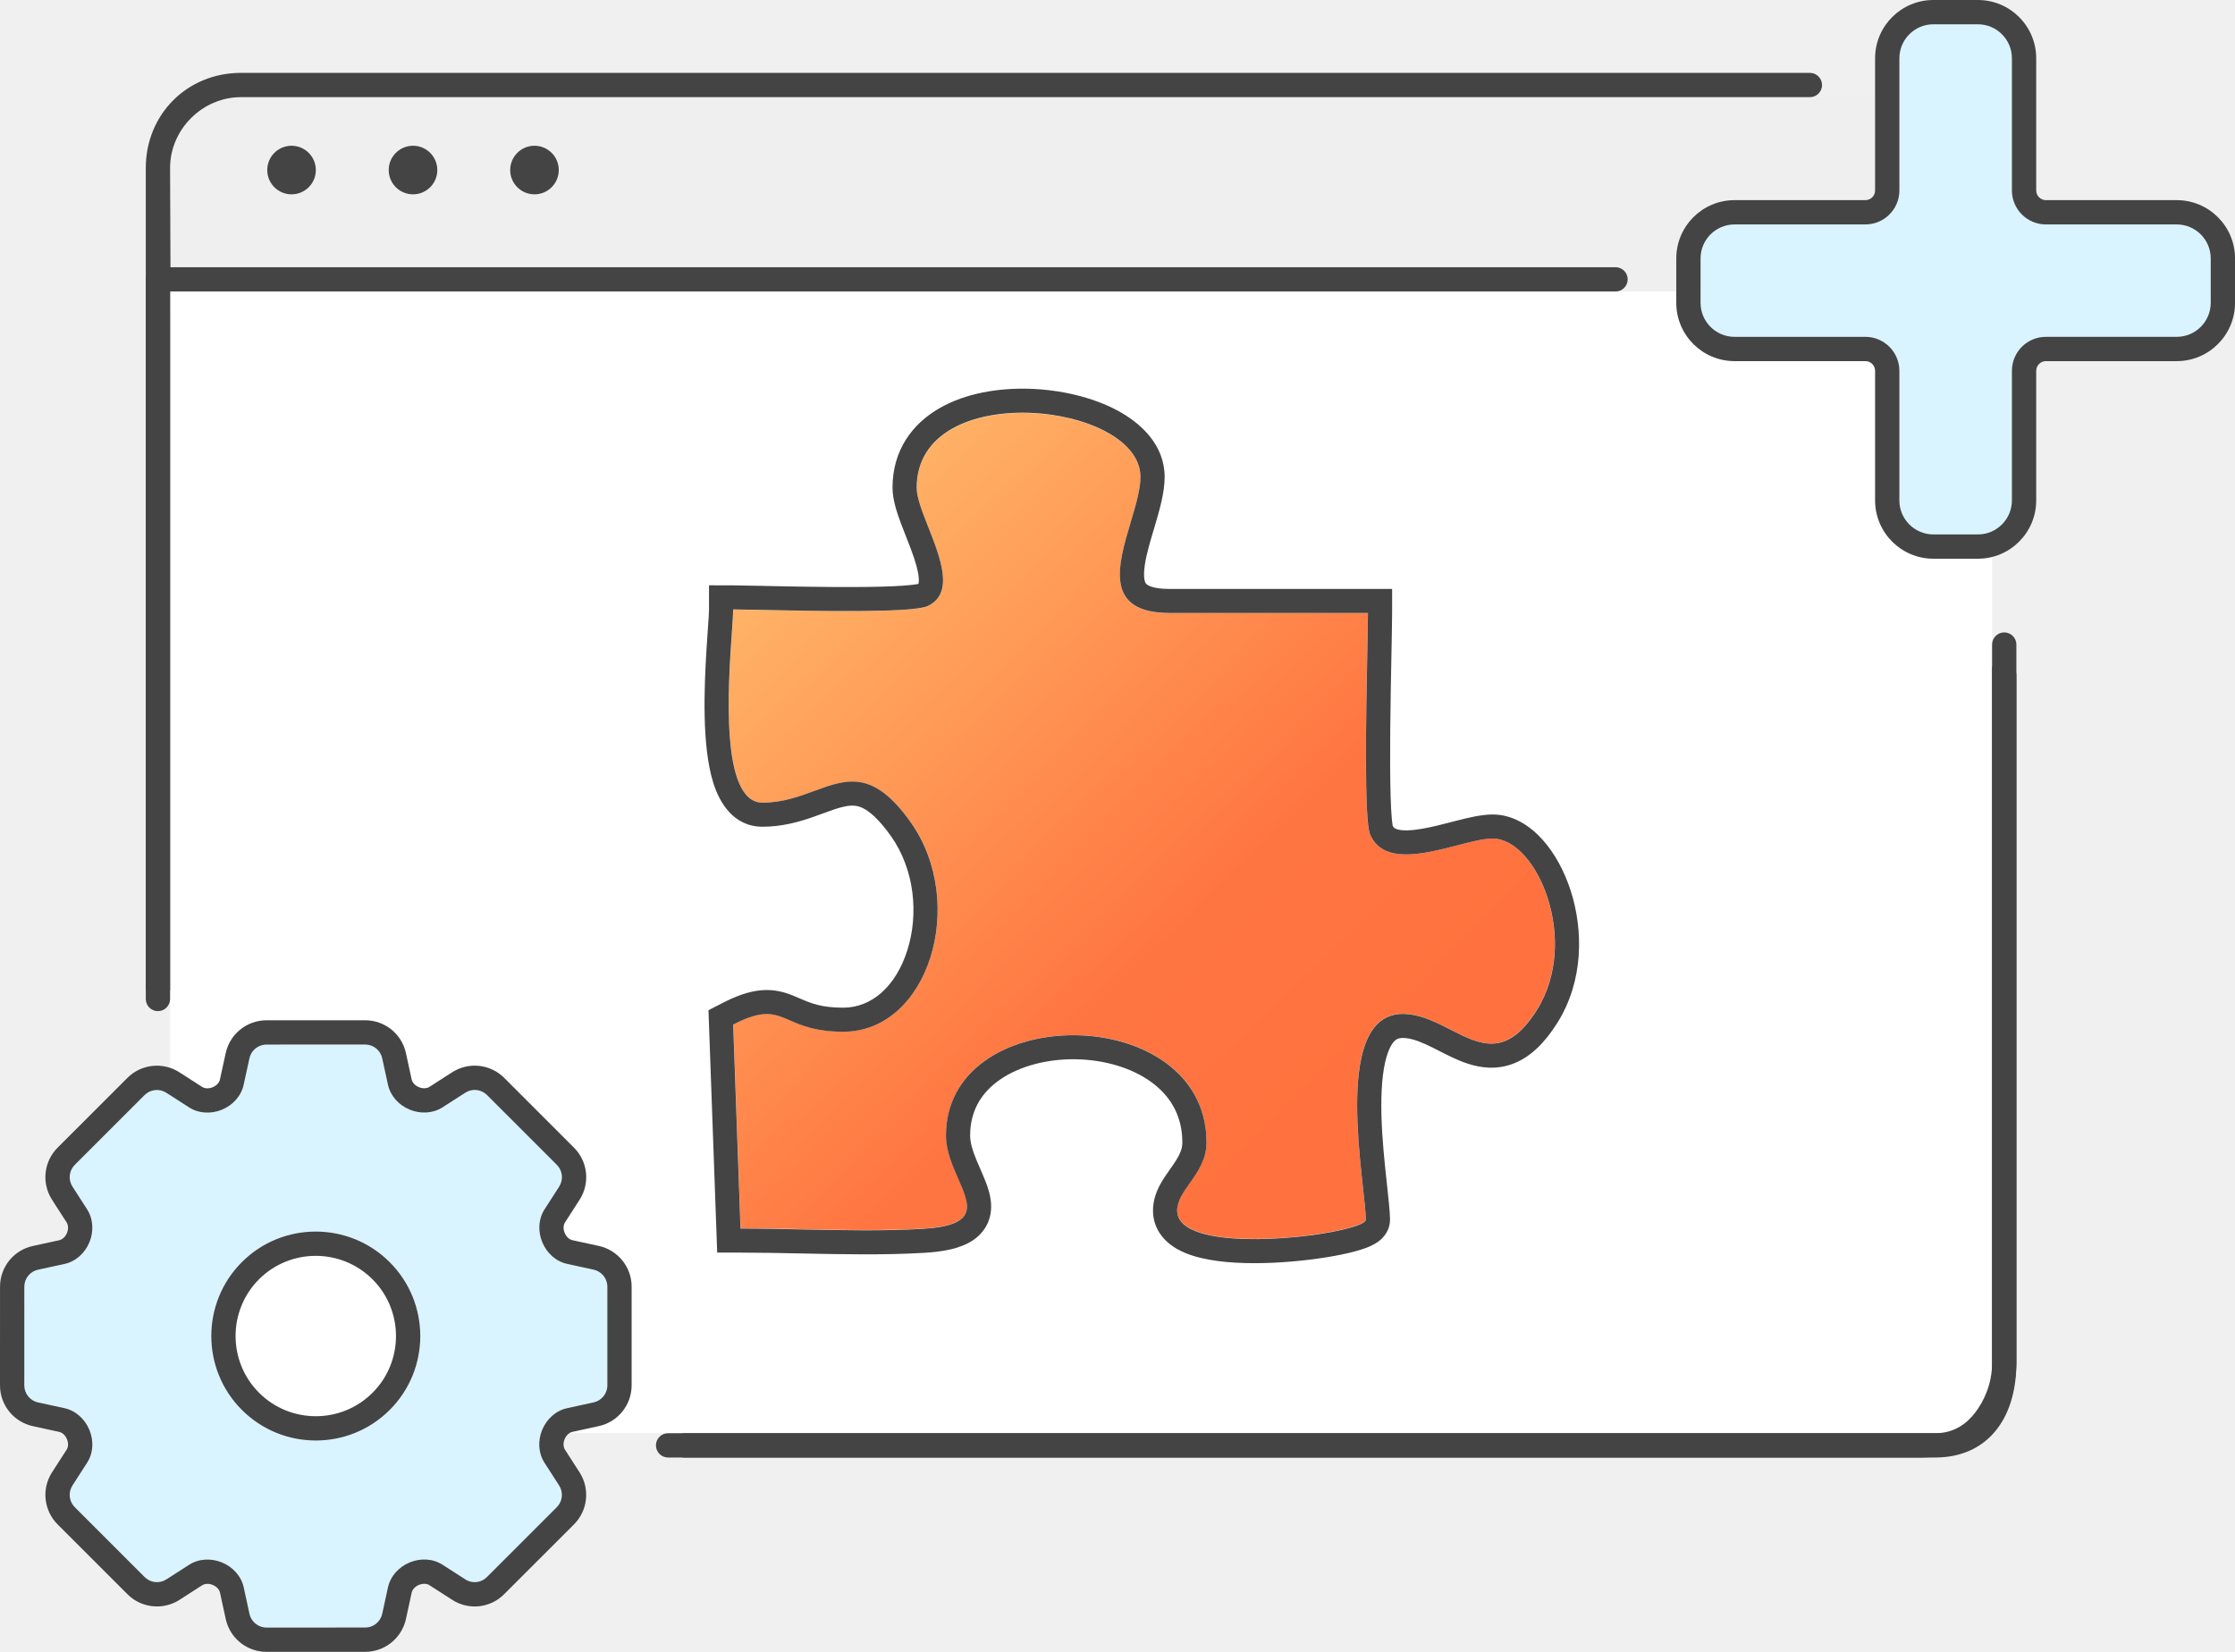
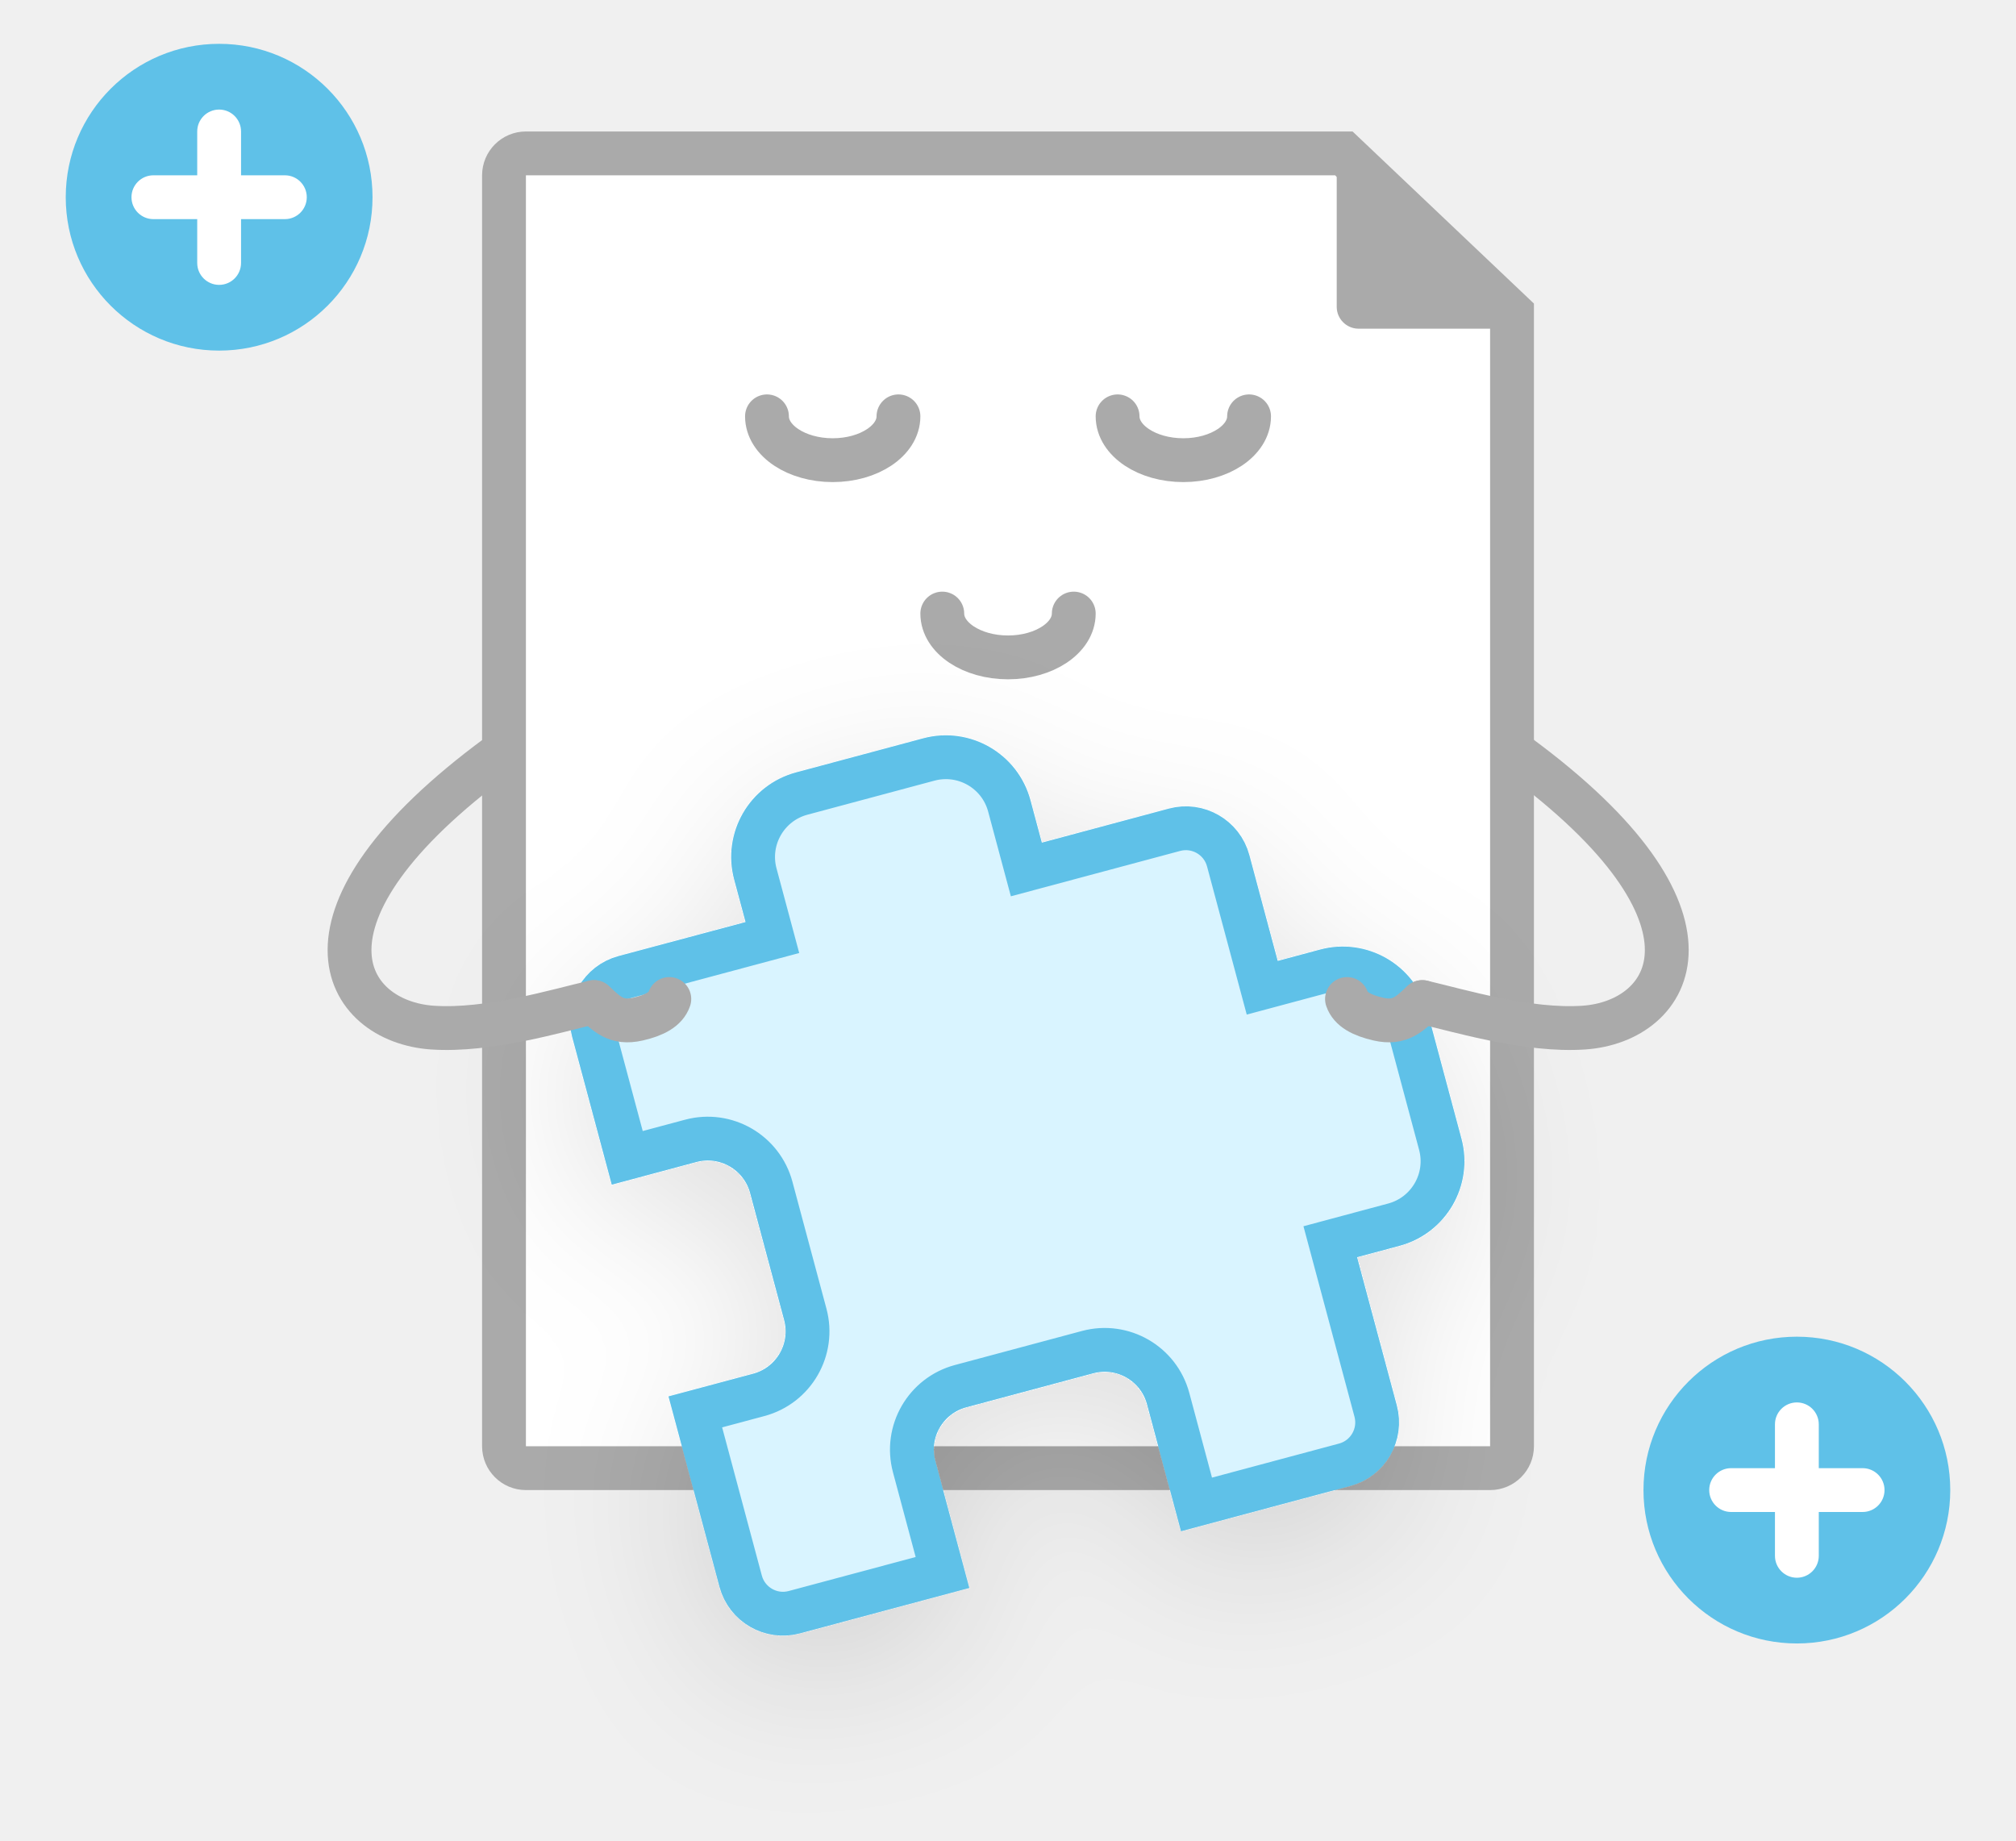
- <svg xmlns="http://www.w3.org/2000/svg" width="92" height="68" viewBox="0 0 92 68" fill="none">
-   <g id="Group 40825">
-     <path id="Vector" d="M78.692 59H10.31C8.435 59 7.001 57.57 7.001 55.7V7.3C7.001 5.43 8.208 4 10.083 4H78.694C80.569 4 82.001 5.43 82.001 7.3V55.7C82.001 57.57 80.567 59 78.692 59Z" fill="#EFEFEF" />
-     <path id="Vector_2" fill-rule="evenodd" clip-rule="evenodd" d="M9.915 4C8.334 4 7.001 5.324 7.001 6.916L7.134 40.772H6.001V6.916C6.001 4.709 7.702 3 9.915 3H74.501C74.777 3 75.001 3.224 75.001 3.5C75.001 3.776 74.777 4 74.501 4H9.915ZM28.098 60H79.087C81.3 60 83.001 58.291 83.001 56.084V27.809C83.001 27.496 82.747 27.242 82.434 27.242C82.122 27.242 81.868 27.496 81.868 27.809V56.084C81.868 57.676 80.668 58.873 79.087 58.873H28.098V60Z" fill="#444444" />
-     <path id="Vector_3" d="M79.787 59H10.369C8.465 59 7.001 58.105 7.001 56.202V12H82.001V56.202C82.001 58.105 81.69 59 79.787 59Z" fill="white" />
-     <path id="Vector_4" fill-rule="evenodd" clip-rule="evenodd" d="M6.001 11.557C6.001 11.249 6.254 11 6.567 11H66.501C66.777 11 67.001 11.224 67.001 11.5C67.001 11.776 66.777 12 66.501 12H7.001V41.125C7.001 41.401 6.777 41.625 6.501 41.625C6.225 41.625 6.001 41.401 6.001 41.125V11.557ZM27.001 59.5C27.001 59.776 27.225 60 27.501 60H79.662C80.776 60 81.643 59.565 82.213 58.816C82.766 58.09 83.001 57.123 83.001 56.102V26.534C83.001 26.258 82.777 26.034 82.501 26.034C82.225 26.034 82.001 26.258 82.001 26.534V56.102C82.001 56.975 81.665 57.678 81.307 58.149C80.965 58.597 80.445 59 79.662 59H27.501C27.225 59 27.001 59.224 27.001 59.5Z" fill="#444444" />
-     <path id="Vector_5" d="M12.001 8C12.553 8 13.001 7.552 13.001 7C13.001 6.448 12.553 6 12.001 6C11.449 6 11.001 6.448 11.001 7C11.001 7.552 11.449 8 12.001 8Z" fill="#444444" />
-     <path id="Vector_6" d="M17.001 8C17.553 8 18.001 7.552 18.001 7C18.001 6.448 17.553 6 17.001 6C16.449 6 16.001 6.448 16.001 7C16.001 7.552 16.449 8 17.001 8Z" fill="#444444" />
-     <path id="Vector_7" d="M22.001 8C22.553 8 23.001 7.552 23.001 7C23.001 6.448 22.553 6 22.001 6C21.449 6 21.001 6.448 21.001 7C21.001 7.552 21.449 8 22.001 8Z" fill="#444444" />
-     <path id="Vector_8" fill-rule="evenodd" clip-rule="evenodd" d="M56.22 50.196C56.188 48.554 54.71 41.353 58 41.749C59.962 41.987 61.447 44.444 63.251 41.586C65.058 38.722 63.259 34.518 61.44 34.518C60.171 34.518 57.15 36.094 56.395 34.353C56.072 33.612 56.306 26.542 56.306 25.24H48.154C44.39 25.24 46.946 21.497 46.946 19.645C46.946 16.548 37.736 15.552 37.736 20.087C37.736 21.315 39.838 24.177 38.189 24.954C37.418 25.317 31.326 25.095 30.185 25.093C30.185 26.179 29.305 33.044 31.393 33.044C33.924 33.044 35.214 30.624 37.499 33.861C39.841 37.189 38.224 42.467 34.714 42.467C32.09 42.467 32.357 41.051 30.185 42.172L30.487 50.565C32.921 50.565 35.609 50.719 37.985 50.577C41.418 50.371 38.942 48.663 38.942 46.737C38.942 41.16 49.663 41.216 49.663 47.029C49.663 48.291 48.456 48.957 48.456 49.827C48.456 51.835 56.22 50.782 56.22 50.196Z" fill="url(#paint0_linear_8_22671)" />
-     <path id="Vector_9" fill-rule="evenodd" clip-rule="evenodd" d="M57.218 50.206V50.196L57.218 50.186C57.211 49.851 57.153 49.318 57.089 48.732C57.064 48.505 57.039 48.27 57.015 48.036C56.924 47.145 56.844 46.151 56.862 45.234C56.88 44.287 57.002 43.558 57.222 43.118C57.245 43.074 57.267 43.035 57.288 43.001C57.365 42.879 57.436 42.818 57.489 42.786C57.546 42.753 57.655 42.709 57.883 42.736C58.196 42.774 58.529 42.906 58.956 43.117C59.035 43.156 59.122 43.201 59.214 43.248C59.554 43.422 59.971 43.636 60.367 43.77C60.917 43.958 61.595 44.062 62.318 43.776C63.016 43.499 63.59 42.923 64.099 42.117C65.198 40.374 65.173 38.286 64.659 36.679C64.399 35.87 63.998 35.123 63.489 34.559C62.994 34.01 62.292 33.529 61.444 33.529C60.978 33.529 60.425 33.665 59.98 33.779C59.895 33.8 59.811 33.822 59.728 33.843L59.726 33.844C59.32 33.949 58.934 34.048 58.556 34.114C58.092 34.195 57.766 34.201 57.557 34.151C57.425 34.12 57.371 34.08 57.328 33.996L57.324 33.975C57.314 33.918 57.303 33.831 57.292 33.712C57.27 33.474 57.254 33.155 57.242 32.77C57.219 32.001 57.218 31.022 57.227 30.014C57.237 28.901 57.261 27.727 57.279 26.801C57.293 26.084 57.304 25.514 57.304 25.235V24.245H48.154C47.345 24.245 47.184 24.042 47.17 24.022C47.13 23.97 47.049 23.786 47.123 23.271C47.187 22.826 47.334 22.332 47.502 21.767L47.56 21.572C47.731 20.992 47.941 20.268 47.941 19.636C47.941 18.316 46.964 17.411 45.975 16.887C44.95 16.343 43.642 16.043 42.37 16.004C41.104 15.966 39.751 16.184 38.675 16.802C37.552 17.447 36.739 18.538 36.739 20.078C36.739 20.593 36.943 21.167 37.105 21.597C37.172 21.775 37.239 21.943 37.303 22.106C37.422 22.408 37.534 22.693 37.633 22.992C37.785 23.452 37.837 23.76 37.82 23.947C37.813 24.033 37.807 24.035 37.779 24.047C37.774 24.049 37.768 24.051 37.761 24.054C37.782 24.044 37.794 24.039 37.794 24.039C37.794 24.039 37.727 24.055 37.551 24.076C37.343 24.101 37.065 24.12 36.727 24.135C36.054 24.164 35.204 24.17 34.328 24.165C33.454 24.16 32.567 24.143 31.825 24.128L31.364 24.118C30.84 24.107 30.415 24.098 30.182 24.097L29.185 24.095V25.087C29.185 25.229 29.167 25.49 29.14 25.866C29.123 26.107 29.103 26.394 29.082 26.728C29.032 27.534 28.985 28.526 29.006 29.495C29.027 30.444 29.114 31.452 29.37 32.253C29.603 32.982 30.157 34.033 31.388 34.033C32.183 34.033 32.86 33.842 33.414 33.651C33.619 33.581 33.792 33.517 33.947 33.46C34.255 33.346 34.489 33.261 34.746 33.205C35.058 33.137 35.275 33.151 35.506 33.261C35.771 33.386 36.16 33.691 36.682 34.429C37.653 35.811 37.819 37.637 37.349 39.117C36.876 40.612 35.876 41.482 34.711 41.482C33.805 41.482 33.378 41.298 32.92 41.101C32.832 41.062 32.742 41.024 32.648 40.986C32.312 40.851 31.895 40.721 31.358 40.763C30.849 40.803 30.323 40.988 29.722 41.299L29.163 41.587L29.522 51.565H30.482C31.262 51.565 32.092 51.582 32.942 51.599C34.648 51.635 36.433 51.671 38.042 51.574C38.125 51.569 38.208 51.564 38.289 51.557C39.062 51.491 39.762 51.329 40.237 50.914C40.402 50.77 40.529 50.605 40.621 50.426C40.699 50.273 40.751 50.11 40.778 49.941C40.83 49.603 40.774 49.29 40.709 49.051C40.642 48.808 40.545 48.569 40.457 48.364C40.419 48.274 40.383 48.194 40.349 48.117L40.349 48.115C40.296 47.995 40.247 47.883 40.194 47.754C40.027 47.349 39.934 47.027 39.934 46.744C39.934 45.713 40.41 44.96 41.179 44.433C41.979 43.886 43.105 43.587 44.286 43.606C45.466 43.626 46.593 43.96 47.399 44.55C48.13 45.085 48.61 45.833 48.664 46.843C48.668 46.906 48.669 46.971 48.669 47.037C48.669 47.337 48.537 47.597 48.243 48.019L48.222 48.049L48.174 48.117C48.051 48.29 47.895 48.513 47.773 48.731C47.619 49.011 47.461 49.385 47.461 49.836C47.461 50.249 47.603 50.596 47.814 50.872C47.922 51.012 48.049 51.135 48.184 51.238C48.554 51.521 49.01 51.684 49.437 51.786C50.299 51.993 51.379 52.027 52.384 51.983C53.403 51.938 54.427 51.808 55.211 51.647C55.598 51.568 55.961 51.473 56.246 51.365C56.382 51.313 56.551 51.239 56.705 51.132C56.782 51.079 56.892 50.992 56.991 50.863C57.092 50.732 57.218 50.507 57.218 50.206ZM31.175 25.104L31.334 25.108C33.492 25.154 37.565 25.241 38.187 24.949C39.288 24.43 38.716 22.98 38.215 21.709C37.966 21.076 37.733 20.487 37.733 20.078C37.733 15.54 46.946 16.538 46.946 19.636C46.946 20.149 46.75 20.807 46.546 21.491C46.015 23.276 45.432 25.235 48.154 25.235H56.309C56.309 25.439 56.304 25.784 56.295 26.225L56.284 26.776C56.234 29.311 56.145 33.773 56.398 34.353C56.933 35.588 58.606 35.156 59.988 34.799C60.556 34.652 61.074 34.519 61.444 34.519C63.264 34.519 65.064 38.725 63.256 41.59C62.011 43.563 60.918 43.005 59.716 42.391C59.175 42.115 58.612 41.827 58.003 41.754C56.854 41.615 56.286 42.404 56.036 43.559C55.694 45.132 55.941 47.383 56.106 48.899C56.167 49.458 56.218 49.917 56.223 50.206C56.223 50.226 56.214 50.248 56.195 50.269C55.801 50.727 51.409 51.374 49.422 50.756C48.834 50.573 48.456 50.279 48.456 49.836C48.456 49.441 48.705 49.088 48.977 48.703C49.304 48.238 49.664 47.727 49.664 47.037C49.664 46.822 49.65 46.615 49.622 46.416C48.887 41.224 38.939 41.37 38.939 46.744C38.939 47.378 39.207 47.988 39.445 48.529C39.929 49.633 40.287 50.448 37.982 50.586C36.411 50.681 34.703 50.645 33.023 50.611C32.161 50.593 31.307 50.575 30.482 50.575L30.18 42.177C31.427 41.533 31.87 41.726 32.517 42.006C32.998 42.215 33.592 42.472 34.711 42.472C38.221 42.472 39.839 37.191 37.496 33.861C35.949 31.669 34.858 32.069 33.529 32.557C32.895 32.79 32.206 33.043 31.388 33.043C29.635 33.043 29.974 28.201 30.128 26.004C30.157 25.591 30.179 25.272 30.18 25.096L30.18 25.087C30.379 25.088 30.729 25.095 31.175 25.104Z" fill="#444444" />
-     <path id="Vector_10" fill-rule="evenodd" clip-rule="evenodd" d="M19.155 65.018L18.219 64.416C17.816 64.156 17.307 64.136 16.863 64.32C16.42 64.504 16.072 64.879 15.97 65.348L15.733 66.435C15.661 66.764 15.37 67 15.033 66.999L10.969 67C10.632 67 10.34 66.765 10.269 66.436L10.033 65.35C9.931 64.88 9.585 64.507 9.14 64.322C8.697 64.138 8.188 64.159 7.784 64.416L6.848 65.018C6.564 65.2 6.193 65.16 5.954 64.921L3.079 62.046C2.84 61.808 2.8 61.437 2.982 61.152L3.584 60.217C3.845 59.813 3.864 59.305 3.679 58.861C3.495 58.418 3.121 58.071 2.651 57.968L1.565 57.732C1.236 57.66 1 57.369 1 57.032L1.001 52.969C1.001 52.632 1.235 52.34 1.565 52.269L2.652 52.032C3.122 51.93 3.496 51.584 3.68 51.14C3.864 50.697 3.843 50.188 3.585 49.783L2.982 48.846C2.8 48.562 2.84 48.191 3.078 47.952L5.951 45.08C6.19 44.842 6.561 44.802 6.845 44.984L7.781 45.586C8.184 45.845 8.695 45.864 9.138 45.681C9.581 45.498 9.93 45.124 10.03 44.653L10.268 43.566C10.339 43.238 10.63 43.002 10.969 43.001L15.033 43C15.369 43 15.662 43.235 15.732 43.565L15.968 44.65C16.071 45.12 16.417 45.493 16.861 45.678C17.304 45.862 17.814 45.842 18.218 45.584L19.154 44.982C19.438 44.8 19.809 44.84 20.048 45.079L22.921 47.952C23.16 48.191 23.199 48.563 23.018 48.846L22.416 49.782C22.157 50.184 22.137 50.694 22.321 51.138C22.505 51.581 22.878 51.929 23.35 52.031L24.436 52.267C24.764 52.339 25 52.63 25 52.967L24.999 57.03C25 57.367 24.765 57.659 24.434 57.731L23.346 57.968C22.877 58.07 22.503 58.416 22.318 58.86C22.135 59.303 22.154 59.814 22.414 60.217L23.016 61.152C23.198 61.437 23.158 61.808 22.919 62.046L20.045 64.92C19.81 65.16 19.438 65.201 19.155 65.018ZM16.042 58.042C17.72 56.365 17.72 53.636 16.041 51.958C14.363 50.279 11.633 50.279 9.955 51.956C8.278 53.634 8.278 56.363 9.956 58.041C11.635 59.719 14.364 59.72 16.042 58.042Z" fill="#D9F4FF" />
-     <path id="Vector_11" fill-rule="evenodd" clip-rule="evenodd" d="M17.678 65.257C17.584 65.196 17.426 65.169 17.247 65.244H17.245C17.065 65.319 16.971 65.451 16.947 65.561L16.71 66.648C16.538 67.433 15.843 67.999 15.033 67.999L10.969 68C10.165 68 9.462 67.44 9.292 66.647C9.292 66.646 9.291 66.645 9.291 66.644L9.056 65.563C9.032 65.454 8.939 65.321 8.757 65.245C8.58 65.172 8.42 65.197 8.322 65.259C8.323 65.259 8.322 65.259 8.322 65.259L7.388 65.86C6.708 66.295 5.818 66.199 5.247 65.628L2.372 62.754C1.801 62.183 1.705 61.293 2.14 60.613L2.141 60.611L2.744 59.675C2.804 59.582 2.831 59.426 2.756 59.245L2.755 59.244C2.681 59.065 2.55 58.97 2.436 58.945C2.437 58.945 2.436 58.945 2.436 58.945L1.351 58.709C0.566 58.537 0 57.842 0 57.032L0.001 52.969C0.001 52.165 0.56 51.462 1.354 51.292C1.355 51.292 1.356 51.291 1.357 51.291L2.44 51.055C2.548 51.031 2.681 50.938 2.757 50.756C2.83 50.58 2.805 50.42 2.743 50.322C2.743 50.322 2.743 50.322 2.742 50.321L2.14 49.386C1.705 48.707 1.8 47.816 2.371 47.245L5.244 44.373C5.816 43.802 6.706 43.706 7.385 44.142L7.386 44.143L8.322 44.745C8.415 44.804 8.575 44.832 8.755 44.757C8.938 44.681 9.03 44.549 9.053 44.444L9.053 44.44L9.291 43.353C9.462 42.566 10.159 42.004 10.965 42.001H10.969L15.033 42C15.836 42 16.539 42.56 16.71 43.353C16.71 43.354 16.71 43.355 16.71 43.356L16.946 44.438C16.969 44.546 17.062 44.679 17.245 44.755C17.422 44.828 17.582 44.803 17.679 44.741C17.68 44.741 17.68 44.741 17.68 44.74L18.614 44.14C19.294 43.705 20.184 43.801 20.755 44.372L23.628 47.245C24.201 47.818 24.293 48.709 23.861 49.385L23.859 49.387L23.258 50.322C23.197 50.416 23.17 50.574 23.245 50.754L23.245 50.755C23.321 50.937 23.452 51.03 23.561 51.053L24.649 51.29C25.434 51.462 26 52.157 26 52.966L26 57.03C25.999 57.836 25.438 58.536 24.646 58.708C24.646 58.708 24.646 58.708 24.646 58.708L23.559 58.945C23.451 58.969 23.318 59.062 23.242 59.244C23.168 59.424 23.195 59.583 23.255 59.675L23.858 60.613C24.293 61.292 24.198 62.182 23.626 62.754L20.755 65.624C20.187 66.201 19.292 66.297 18.613 65.858C18.612 65.857 18.611 65.857 18.611 65.856L17.678 65.257ZM19.155 65.018C19.438 65.201 19.81 65.16 20.045 64.92L22.919 62.046C23.158 61.808 23.198 61.437 23.016 61.152L22.414 60.217C22.154 59.814 22.135 59.303 22.318 58.86C22.503 58.416 22.877 58.07 23.346 57.968L24.434 57.731C24.765 57.659 25 57.367 25 57.03L25 52.967C25 52.63 24.764 52.339 24.436 52.267L23.35 52.031C22.878 51.929 22.505 51.581 22.322 51.138C22.137 50.694 22.157 50.184 22.416 49.782L23.018 48.846C23.199 48.563 23.16 48.191 22.921 47.952L20.048 45.079C19.809 44.84 19.438 44.8 19.154 44.982L18.218 45.584C17.814 45.842 17.305 45.862 16.861 45.678C16.417 45.493 16.071 45.12 15.969 44.65L15.732 43.565C15.662 43.235 15.369 43 15.033 43L10.969 43.001C10.63 43.002 10.339 43.238 10.268 43.566L10.03 44.653C9.93 45.124 9.581 45.498 9.138 45.681C8.695 45.864 8.184 45.845 7.781 45.586L6.845 44.984C6.561 44.802 6.19 44.842 5.951 45.08L3.078 47.952C2.84 48.191 2.8 48.562 2.982 48.846L3.585 49.783C3.843 50.188 3.864 50.697 3.68 51.14C3.496 51.584 3.122 51.93 2.653 52.032L1.565 52.269C1.235 52.34 1.001 52.632 1.001 52.969L1 57.032C1 57.369 1.236 57.66 1.565 57.732L2.651 57.968C3.121 58.071 3.495 58.418 3.679 58.861C3.864 59.305 3.845 59.813 3.584 60.217L2.982 61.152C2.8 61.437 2.84 61.808 3.079 62.046L5.954 64.921C6.193 65.16 6.564 65.2 6.848 65.018L7.784 64.416C8.188 64.159 8.697 64.138 9.14 64.322C9.585 64.507 9.931 64.88 10.033 65.35L10.269 66.436C10.34 66.765 10.632 67 10.969 67L15.033 66.999C15.37 67 15.661 66.764 15.733 66.435L15.97 65.348C16.072 64.879 16.42 64.504 16.863 64.32C17.307 64.136 17.816 64.156 18.219 64.416L19.155 65.018ZM15.335 57.335C16.622 56.048 16.622 53.953 15.334 52.665C14.046 51.377 11.95 51.377 10.662 52.663C9.376 53.95 9.375 56.046 10.663 57.334C11.951 58.622 14.048 58.622 15.335 57.335ZM16.041 51.958C17.72 53.636 17.72 56.365 16.042 58.042C14.364 59.72 11.635 59.719 9.956 58.041C8.278 56.363 8.278 53.634 9.956 51.956C11.633 50.279 14.363 50.279 16.041 51.958Z" fill="#444444" />
-     <path id="Vector_12" d="M82.817 7.839C82.817 8.613 83.444 9.239 84.217 9.239H89.601C90.374 9.239 91.001 9.866 91.001 10.639V12.466C91.001 13.239 90.374 13.866 89.601 13.866H84.217C83.444 13.866 82.817 14.493 82.817 15.266V20.6C82.817 21.373 82.19 22 81.417 22H79.585C78.812 22 78.185 21.373 78.185 20.6V15.266C78.185 14.493 77.558 13.866 76.785 13.866H71.401C70.628 13.866 70.001 13.239 70.001 12.466V10.639C70.001 9.866 70.628 9.239 71.401 9.239H76.785C77.558 9.239 78.185 8.613 78.185 7.839V2.4C78.185 1.627 78.812 1 79.585 1H81.417C82.19 1 82.817 1.627 82.817 2.4V7.839Z" fill="#D9F4FF" />
-     <path id="Vector_13" fill-rule="evenodd" clip-rule="evenodd" d="M84.217 8.239H89.601C90.926 8.239 92.001 9.314 92.001 10.639V12.466C92.001 13.792 90.926 14.866 89.601 14.866H84.217C83.996 14.866 83.817 15.045 83.817 15.266V20.6C83.817 21.925 82.742 23 81.417 23H79.585C78.26 23 77.185 21.925 77.185 20.6V15.266C77.185 15.045 77.006 14.866 76.785 14.866H71.401C70.076 14.866 69.001 13.792 69.001 12.466V10.639C69.001 9.314 70.076 8.239 71.401 8.239H76.785C77.006 8.239 77.185 8.06 77.185 7.839V2.4C77.185 1.075 78.26 0 79.585 0H81.417C82.742 0 83.817 1.075 83.817 2.4V7.839C83.817 8.06 83.996 8.239 84.217 8.239ZM84.217 9.239C83.444 9.239 82.817 8.613 82.817 7.839V2.4C82.817 1.627 82.19 1 81.417 1H79.585C78.812 1 78.185 1.627 78.185 2.4V7.839C78.185 8.613 77.558 9.239 76.785 9.239H71.401C70.628 9.239 70.001 9.866 70.001 10.639V12.466C70.001 13.239 70.628 13.866 71.401 13.866H76.785C77.558 13.866 78.185 14.493 78.185 15.266V20.6C78.185 21.373 78.812 22 79.585 22H81.417C82.19 22 82.817 21.373 82.817 20.6V15.266C82.817 14.493 83.444 13.866 84.217 13.866H89.601C90.374 13.866 91.001 13.239 91.001 12.466V10.639C91.001 9.866 90.374 9.239 89.601 9.239H84.217Z" fill="#444444" />
+ <svg xmlns="http://www.w3.org/2000/svg" width="92" height="84" viewBox="0 0 92 84" fill="none">
+   <path d="M24 7H61.326L69.001 14.283V66C69.001 66.552 68.553 67 68.001 67H24C23.448 67 23 66.552 23 66V8C23 7.448 23.448 7 24 7Z" fill="white" stroke="#AAAAAA" stroke-width="2" />
+   <path d="M41.001 19C41.001 20.105 39.657 21 38.001 21C36.344 21 35.001 20.105 35.001 19" stroke="#AAAAAA" stroke-width="2" stroke-linecap="round" />
+   <path d="M57.001 19C57.001 20.105 55.657 21 54.001 21C52.344 21 51.001 20.105 51.001 19" stroke="#AAAAAA" stroke-width="2" stroke-linecap="round" />
+   <path d="M49.001 28C49.001 29.105 47.657 30 46.001 30C44.344 30 43.001 29.105 43.001 28" stroke="#AAAAAA" stroke-width="2" stroke-linecap="round" />
+   <path d="M61.001 7L69.001 15H62.001C61.448 15 61.001 14.552 61.001 14V7Z" fill="#AAAAAA" />
+   <g filter="url(#filter0_d_413_7446)">
+     <path d="M42.387 34.659C43.988 34.23 45.633 35.18 46.061 36.78L46.838 39.678L53.599 37.866C54.666 37.58 55.763 38.213 56.049 39.28L57.602 45.076L60.499 44.299C62.1 43.87 63.745 44.82 64.174 46.421L65.727 52.216C66.156 53.817 65.206 55.462 63.605 55.89L60.708 56.667L62.778 64.394C63.064 65.461 62.431 66.558 61.364 66.844L54.602 68.656L53.308 63.826C52.88 62.225 51.234 61.276 49.634 61.705L43.839 63.258C42.238 63.686 41.288 65.331 41.717 66.932L43.011 71.761L36.25 73.573C35.183 73.859 34.086 73.226 33.8 72.159L31.73 64.431L34.628 63.655C36.228 63.226 37.178 61.581 36.749 59.981L35.196 54.185C34.767 52.585 33.122 51.635 31.522 52.064L28.624 52.84L27.071 47.045C26.785 45.978 27.418 44.881 28.485 44.595L35.247 42.784L34.47 39.886C34.041 38.285 34.991 36.64 36.592 36.212L42.387 34.659Z" fill="#D9F4FF" />
+     <path d="M42.387 34.659C43.988 34.23 45.633 35.18 46.061 36.78L46.838 39.678L53.599 37.866C54.666 37.58 55.763 38.213 56.049 39.28L57.602 45.076L60.499 44.299C62.1 43.87 63.745 44.82 64.174 46.421L65.727 52.216C66.156 53.817 65.206 55.462 63.605 55.89L60.708 56.667L62.778 64.394C63.064 65.461 62.431 66.558 61.364 66.844L54.602 68.656L53.308 63.826C52.88 62.225 51.234 61.276 49.634 61.705L43.839 63.258C42.238 63.686 41.288 65.331 41.717 66.932L43.011 71.761L36.25 73.573C35.183 73.859 34.086 73.226 33.8 72.159L31.73 64.431L34.628 63.655C36.228 63.226 37.178 61.581 36.749 59.981L35.196 54.185C34.767 52.585 33.122 51.635 31.522 52.064L28.624 52.84L27.071 47.045C26.785 45.978 27.418 44.881 28.485 44.595L35.247 42.784L34.47 39.886C34.041 38.285 34.991 36.64 36.592 36.212L42.387 34.659Z" stroke="#5FC1E8" stroke-width="2" />
  </g>
+   <path d="M22.752 34.462C12.707 41.844 15.666 46.619 19.738 46.895C22.299 47.069 25.431 46.118 27.105 45.73" stroke="#AAAAAA" stroke-width="2" stroke-linecap="round" />
+   <path d="M30.544 45.59C30.383 46.058 29.87 46.333 29.115 46.507C28.105 46.74 27.678 46.252 27.106 45.73" stroke="#AAAAAA" stroke-width="2" stroke-linecap="round" />
+   <path d="M69.262 34.462C79.307 41.844 76.348 46.619 72.275 46.895C69.714 47.069 66.583 46.118 64.909 45.73" stroke="#AAAAAA" stroke-width="2" stroke-linecap="round" />
+   <path d="M61.47 45.59C61.63 46.058 62.144 46.333 62.899 46.507C63.909 46.74 64.335 46.252 64.908 45.73" stroke="#AAAAAA" stroke-width="2" stroke-linecap="round" />
+   <circle cx="10" cy="9" r="7" fill="#5FC1E8" />
+   <rect x="9" y="5" width="2" height="8" rx="1" fill="white" />
+   <rect x="6" y="10" width="2" height="8" rx="1" transform="rotate(-90 6 10)" fill="white" />
+   <circle cx="82" cy="68" r="7" fill="#5FC1E8" />
+   <rect x="81" y="64" width="2" height="8" rx="1" fill="white" />
+   <rect x="78" y="69" width="2" height="8" rx="1" transform="rotate(-90 78 69)" fill="white" />
  <defs>
-     <linearGradient id="paint0_linear_8_22671" x1="30.001" y1="15.672" x2="64.001" y2="51" gradientUnits="userSpaceOnUse">
-       <stop stop-color="#FFC671" />
-       <stop offset="0.594" stop-color="#FF7541" />
-       <stop offset="1" stop-color="#FF6F3D" />
-     </linearGradient>
+     <filter id="filter0_d_413_7446" x="19.002" y="28.556" width="54.828" height="55.086" filterUnits="userSpaceOnUse" color-interpolation-filters="sRGB">
+       <feFlood flood-opacity="0" result="BackgroundImageFix" />
+       <feColorMatrix in="SourceAlpha" type="matrix" values="0 0 0 0 0 0 0 0 0 0 0 0 0 0 0 0 0 0 127 0" result="hardAlpha" />
+       <feOffset dy="2" />
+       <feGaussianBlur stdDeviation="3.5" />
+       <feComposite in2="hardAlpha" operator="out" />
+       <feColorMatrix type="matrix" values="0 0 0 0 0 0 0 0 0 0 0 0 0 0 0 0 0 0 0.12 0" />
+       <feBlend mode="normal" in2="BackgroundImageFix" result="effect1_dropShadow_413_7446" />
+       <feBlend mode="normal" in="SourceGraphic" in2="effect1_dropShadow_413_7446" result="shape" />
+     </filter>
  </defs>
</svg>
